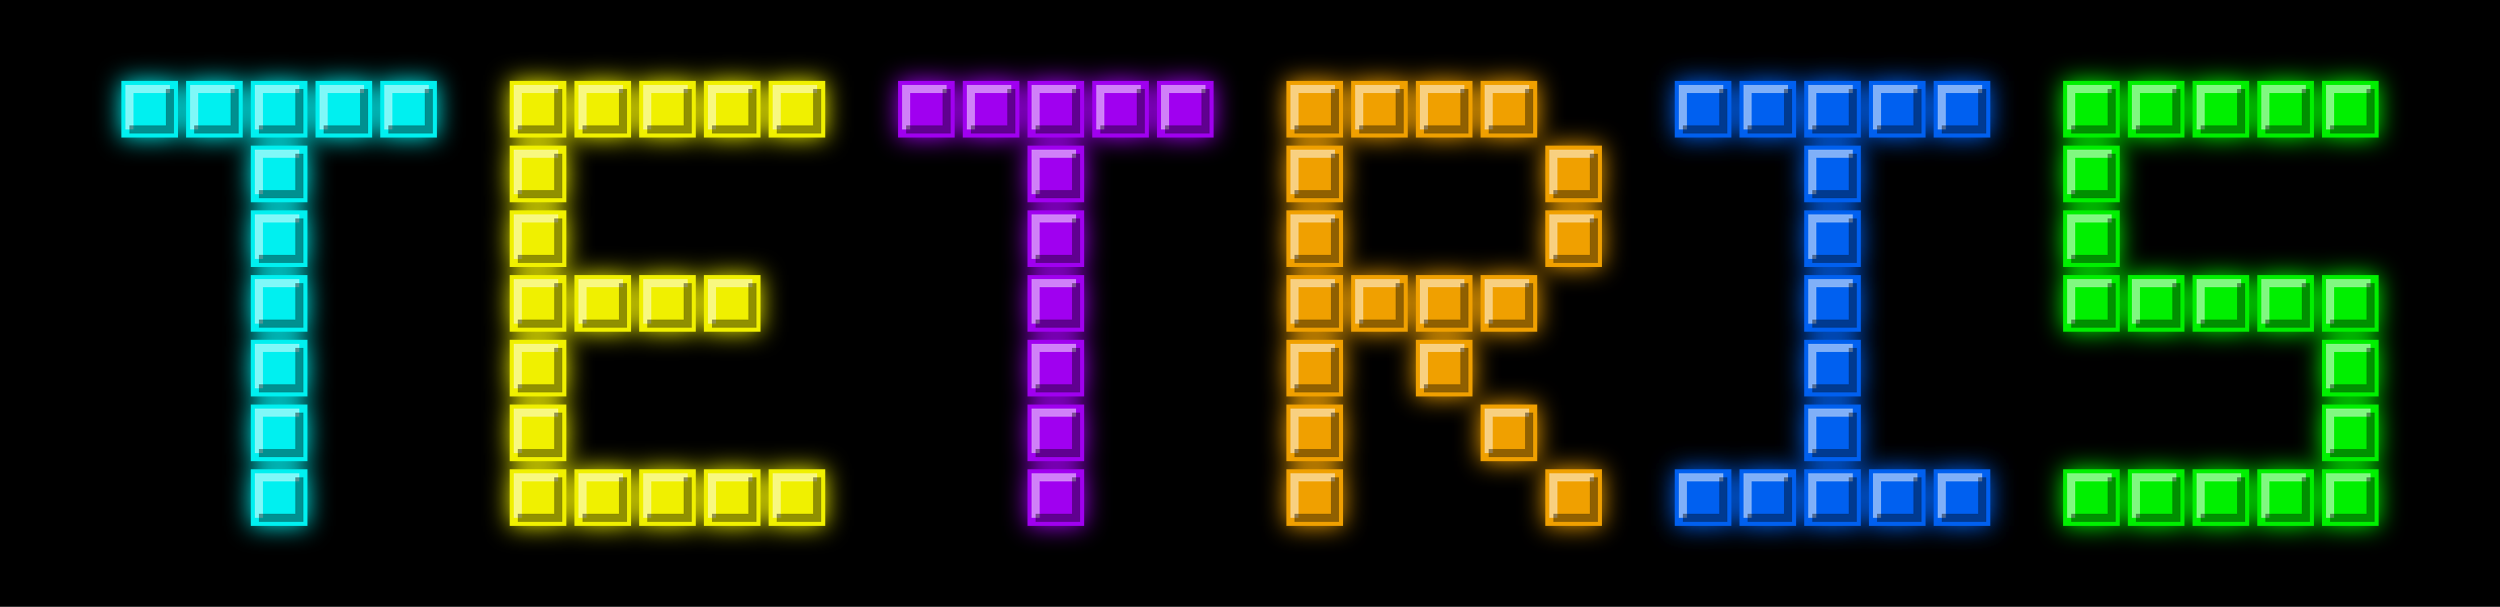
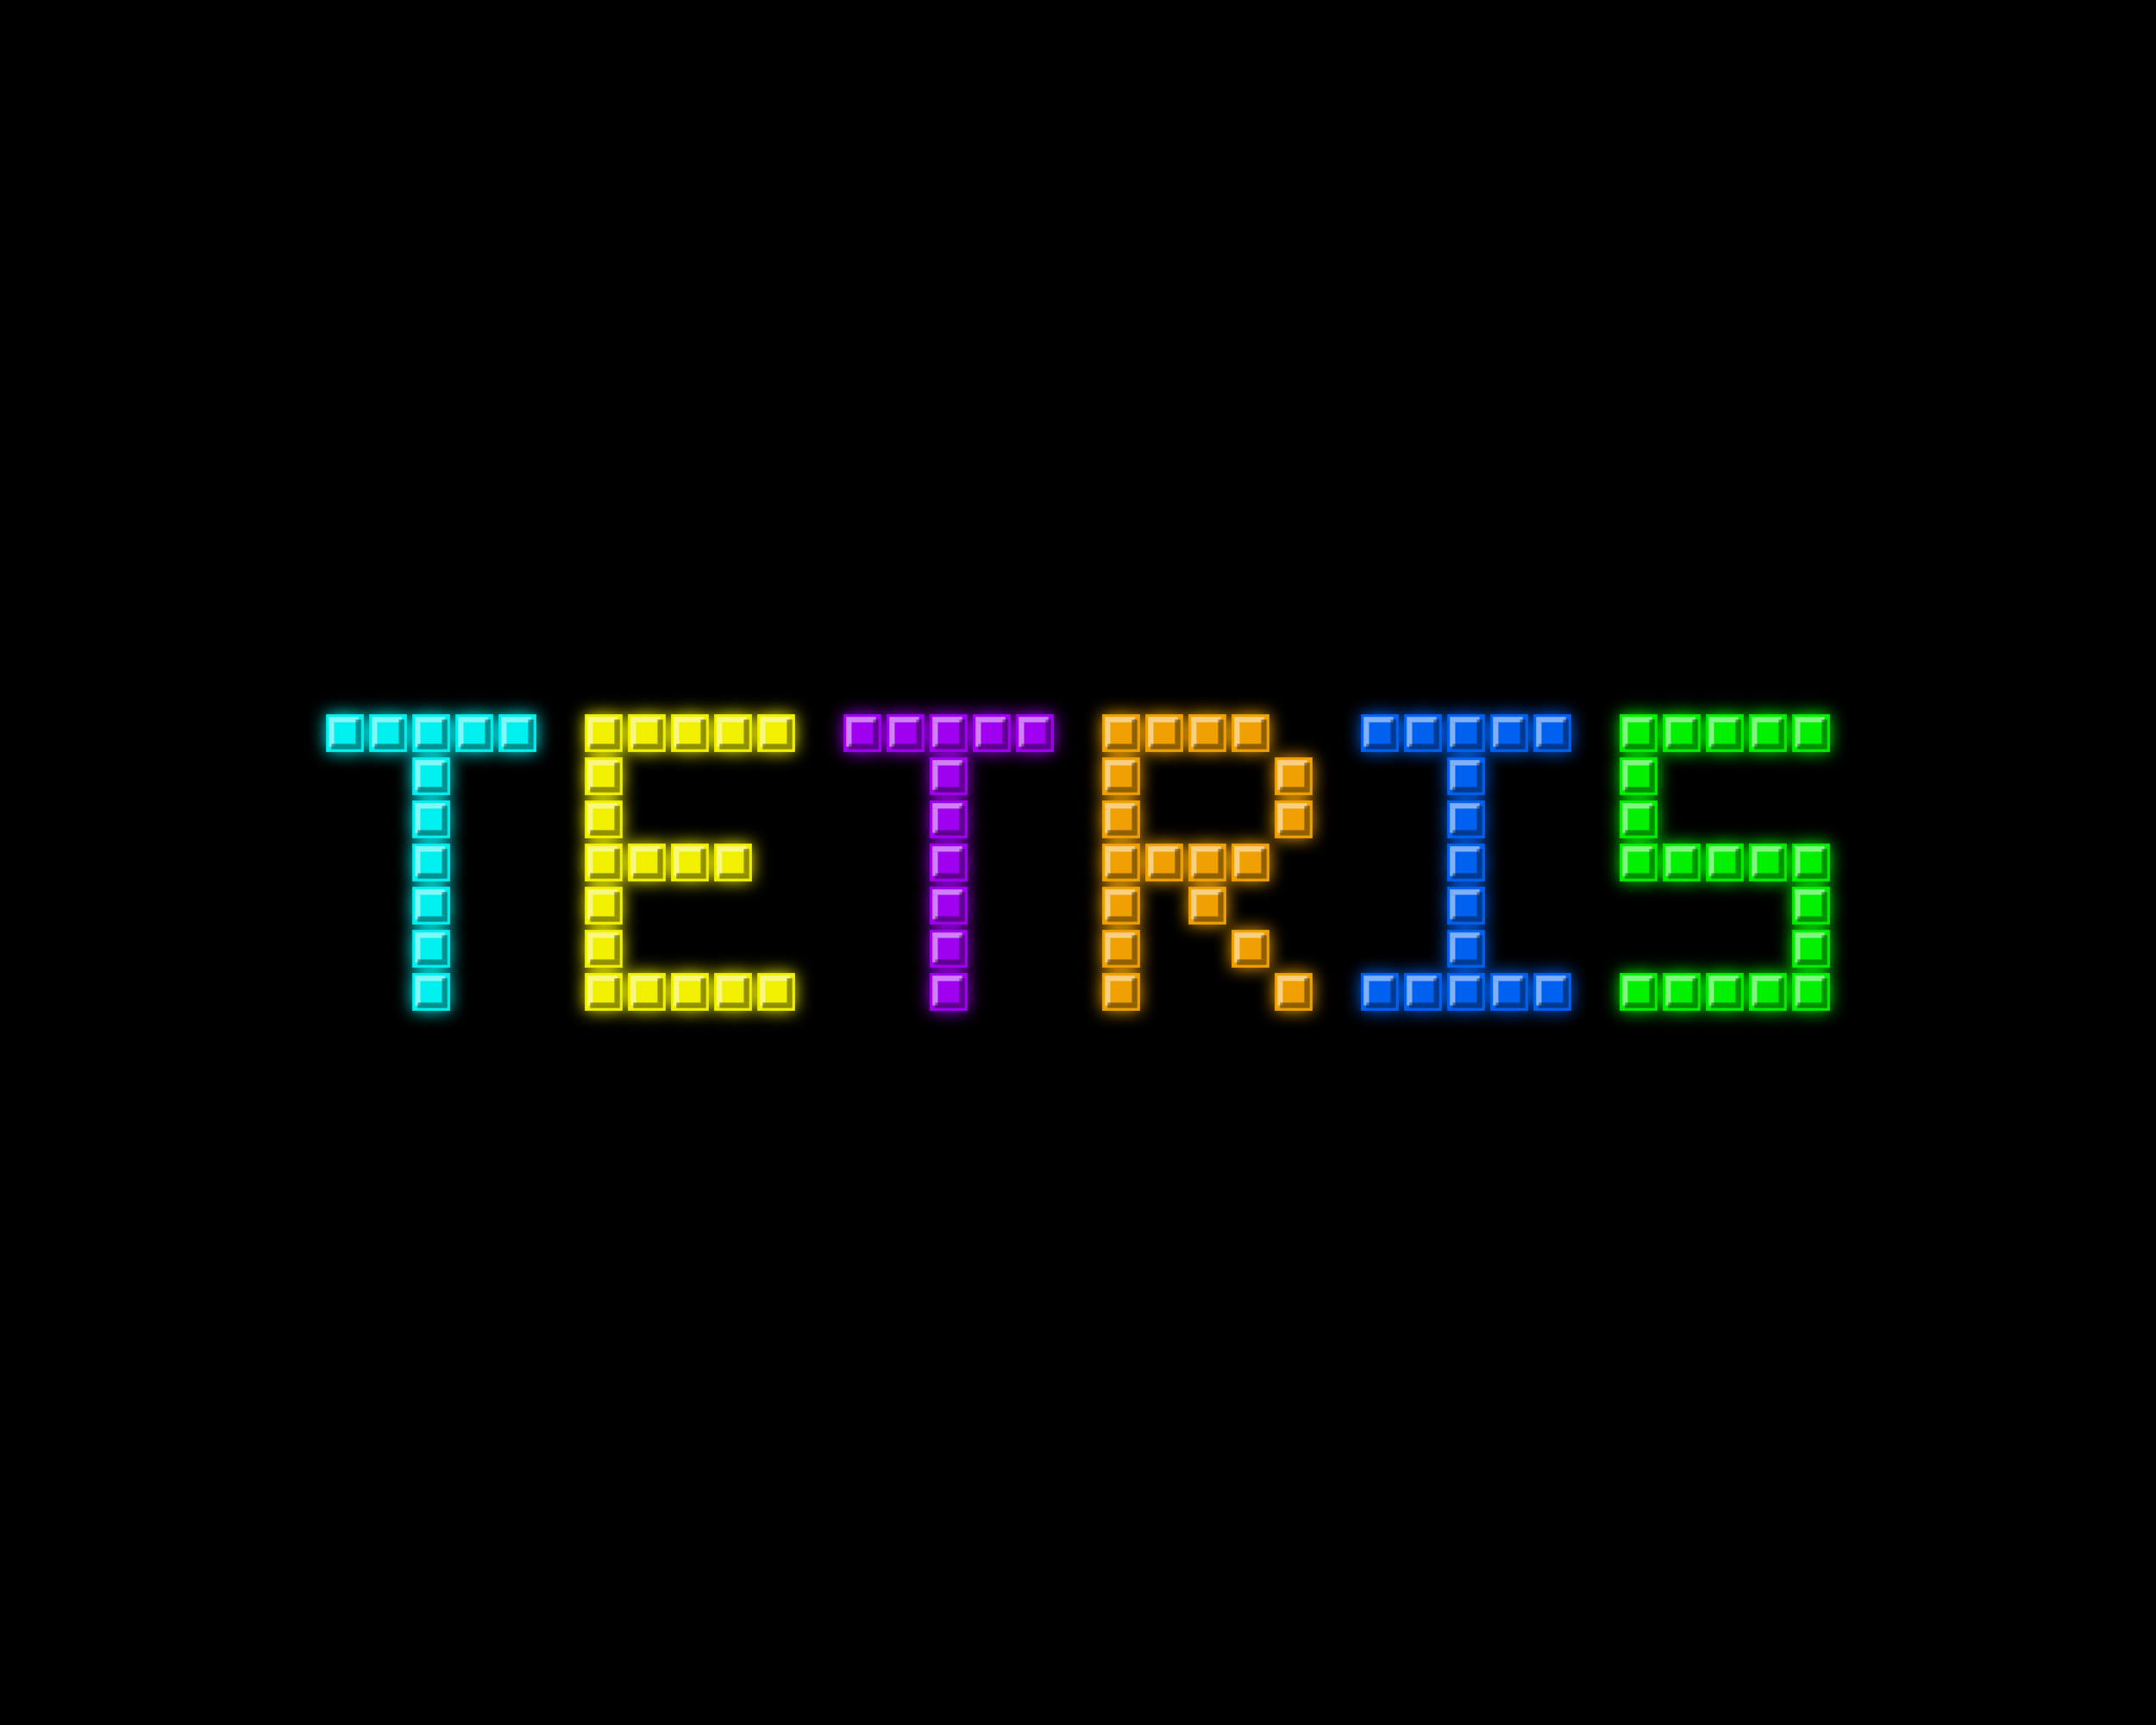
- <svg xmlns="http://www.w3.org/2000/svg" viewBox="0 0 618 150">
-   <rect x="0" y="0" width="618" height="150" fill="#000" />
+ <svg xmlns="http://www.w3.org/2000/svg" viewBox="-91 -245 800 640">
+   <rect x="-91" y="-245" width="800" height="640" fill="#000" />
  <defs>
    <filter id="glow" x="-50%" y="-50%" width="200%" height="200%">
      <feGaussianBlur stdDeviation="3" result="blur" />
      <feMerge>
        <feMergeNode in="blur" />
        <feMergeNode in="SourceGraphic" />
      </feMerge>
    </filter>
    <pattern id="shade" x="30" y="20" width="16" height="16" patternUnits="userSpaceOnUse">
      <rect x="1" y="1" width="11" height="2" fill="rgba(255,255,255,0.5)" />
      <rect x="1" y="3" width="2" height="9" fill="rgba(255,255,255,0.5)" />
      <rect x="2" y="11" width="11" height="2" fill="rgba(0,0,0,0.4)" />
      <rect x="11" y="2" width="2" height="9" fill="rgba(0,0,0,0.4)" />
    </pattern>
    <clipPath id="blocks">
      <rect x="30" y="20" width="14" height="14" />
      <rect x="46" y="20" width="14" height="14" />
      <rect x="62" y="20" width="14" height="14" />
      <rect x="78" y="20" width="14" height="14" />
      <rect x="94" y="20" width="14" height="14" />
      <rect x="62" y="36" width="14" height="14" />
      <rect x="62" y="52" width="14" height="14" />
      <rect x="62" y="68" width="14" height="14" />
      <rect x="62" y="84" width="14" height="14" />
      <rect x="62" y="100" width="14" height="14" />
      <rect x="62" y="116" width="14" height="14" />
      <rect x="126" y="20" width="14" height="14" />
      <rect x="142" y="20" width="14" height="14" />
      <rect x="158" y="20" width="14" height="14" />
      <rect x="174" y="20" width="14" height="14" />
      <rect x="190" y="20" width="14" height="14" />
      <rect x="126" y="36" width="14" height="14" />
      <rect x="126" y="52" width="14" height="14" />
      <rect x="126" y="68" width="14" height="14" />
      <rect x="142" y="68" width="14" height="14" />
      <rect x="158" y="68" width="14" height="14" />
      <rect x="174" y="68" width="14" height="14" />
      <rect x="126" y="84" width="14" height="14" />
      <rect x="126" y="100" width="14" height="14" />
      <rect x="126" y="116" width="14" height="14" />
      <rect x="142" y="116" width="14" height="14" />
      <rect x="158" y="116" width="14" height="14" />
      <rect x="174" y="116" width="14" height="14" />
      <rect x="190" y="116" width="14" height="14" />
      <rect x="222" y="20" width="14" height="14" />
      <rect x="238" y="20" width="14" height="14" />
      <rect x="254" y="20" width="14" height="14" />
      <rect x="270" y="20" width="14" height="14" />
      <rect x="286" y="20" width="14" height="14" />
      <rect x="254" y="36" width="14" height="14" />
      <rect x="254" y="52" width="14" height="14" />
      <rect x="254" y="68" width="14" height="14" />
      <rect x="254" y="84" width="14" height="14" />
      <rect x="254" y="100" width="14" height="14" />
      <rect x="254" y="116" width="14" height="14" />
      <rect x="318" y="20" width="14" height="14" />
      <rect x="334" y="20" width="14" height="14" />
      <rect x="350" y="20" width="14" height="14" />
      <rect x="366" y="20" width="14" height="14" />
      <rect x="318" y="36" width="14" height="14" />
      <rect x="382" y="36" width="14" height="14" />
      <rect x="318" y="52" width="14" height="14" />
      <rect x="382" y="52" width="14" height="14" />
      <rect x="318" y="68" width="14" height="14" />
      <rect x="334" y="68" width="14" height="14" />
      <rect x="350" y="68" width="14" height="14" />
      <rect x="366" y="68" width="14" height="14" />
      <rect x="318" y="84" width="14" height="14" />
      <rect x="350" y="84" width="14" height="14" />
      <rect x="318" y="100" width="14" height="14" />
      <rect x="366" y="100" width="14" height="14" />
      <rect x="318" y="116" width="14" height="14" />
      <rect x="382" y="116" width="14" height="14" />
      <rect x="414" y="20" width="14" height="14" />
      <rect x="430" y="20" width="14" height="14" />
      <rect x="446" y="20" width="14" height="14" />
      <rect x="462" y="20" width="14" height="14" />
      <rect x="478" y="20" width="14" height="14" />
      <rect x="446" y="36" width="14" height="14" />
      <rect x="446" y="52" width="14" height="14" />
      <rect x="446" y="68" width="14" height="14" />
      <rect x="446" y="84" width="14" height="14" />
      <rect x="446" y="100" width="14" height="14" />
      <rect x="414" y="116" width="14" height="14" />
      <rect x="430" y="116" width="14" height="14" />
      <rect x="446" y="116" width="14" height="14" />
      <rect x="462" y="116" width="14" height="14" />
      <rect x="478" y="116" width="14" height="14" />
      <rect x="510" y="20" width="14" height="14" />
      <rect x="526" y="20" width="14" height="14" />
      <rect x="542" y="20" width="14" height="14" />
      <rect x="558" y="20" width="14" height="14" />
      <rect x="574" y="20" width="14" height="14" />
      <rect x="510" y="36" width="14" height="14" />
      <rect x="510" y="52" width="14" height="14" />
      <rect x="510" y="68" width="14" height="14" />
      <rect x="526" y="68" width="14" height="14" />
      <rect x="542" y="68" width="14" height="14" />
      <rect x="558" y="68" width="14" height="14" />
      <rect x="574" y="68" width="14" height="14" />
      <rect x="574" y="84" width="14" height="14" />
      <rect x="574" y="100" width="14" height="14" />
      <rect x="510" y="116" width="14" height="14" />
      <rect x="526" y="116" width="14" height="14" />
      <rect x="542" y="116" width="14" height="14" />
      <rect x="558" y="116" width="14" height="14" />
      <rect x="574" y="116" width="14" height="14" />
    </clipPath>
  </defs>
  <g fill="#00F0F0" filter="url(#glow)">
    <rect x="30" y="20" width="14" height="14" />
    <rect x="46" y="20" width="14" height="14" />
    <rect x="62" y="20" width="14" height="14" />
    <rect x="78" y="20" width="14" height="14" />
    <rect x="94" y="20" width="14" height="14" />
    <rect x="62" y="36" width="14" height="14" />
    <rect x="62" y="52" width="14" height="14" />
    <rect x="62" y="68" width="14" height="14" />
    <rect x="62" y="84" width="14" height="14" />
    <rect x="62" y="100" width="14" height="14" />
    <rect x="62" y="116" width="14" height="14" />
  </g>
  <g fill="#F0F000" filter="url(#glow)">
    <rect x="126" y="20" width="14" height="14" />
    <rect x="142" y="20" width="14" height="14" />
    <rect x="158" y="20" width="14" height="14" />
    <rect x="174" y="20" width="14" height="14" />
    <rect x="190" y="20" width="14" height="14" />
    <rect x="126" y="36" width="14" height="14" />
    <rect x="126" y="52" width="14" height="14" />
    <rect x="126" y="68" width="14" height="14" />
    <rect x="142" y="68" width="14" height="14" />
    <rect x="158" y="68" width="14" height="14" />
    <rect x="174" y="68" width="14" height="14" />
    <rect x="126" y="84" width="14" height="14" />
    <rect x="126" y="100" width="14" height="14" />
    <rect x="126" y="116" width="14" height="14" />
    <rect x="142" y="116" width="14" height="14" />
    <rect x="158" y="116" width="14" height="14" />
    <rect x="174" y="116" width="14" height="14" />
    <rect x="190" y="116" width="14" height="14" />
  </g>
  <g fill="#A000F0" filter="url(#glow)">
    <rect x="222" y="20" width="14" height="14" />
    <rect x="238" y="20" width="14" height="14" />
    <rect x="254" y="20" width="14" height="14" />
    <rect x="270" y="20" width="14" height="14" />
    <rect x="286" y="20" width="14" height="14" />
    <rect x="254" y="36" width="14" height="14" />
    <rect x="254" y="52" width="14" height="14" />
    <rect x="254" y="68" width="14" height="14" />
    <rect x="254" y="84" width="14" height="14" />
    <rect x="254" y="100" width="14" height="14" />
    <rect x="254" y="116" width="14" height="14" />
  </g>
  <g fill="#F0A000" filter="url(#glow)">
    <rect x="318" y="20" width="14" height="14" />
    <rect x="334" y="20" width="14" height="14" />
    <rect x="350" y="20" width="14" height="14" />
    <rect x="366" y="20" width="14" height="14" />
    <rect x="318" y="36" width="14" height="14" />
    <rect x="382" y="36" width="14" height="14" />
    <rect x="318" y="52" width="14" height="14" />
    <rect x="382" y="52" width="14" height="14" />
    <rect x="318" y="68" width="14" height="14" />
    <rect x="334" y="68" width="14" height="14" />
    <rect x="350" y="68" width="14" height="14" />
    <rect x="366" y="68" width="14" height="14" />
    <rect x="318" y="84" width="14" height="14" />
    <rect x="350" y="84" width="14" height="14" />
    <rect x="318" y="100" width="14" height="14" />
    <rect x="366" y="100" width="14" height="14" />
    <rect x="318" y="116" width="14" height="14" />
    <rect x="382" y="116" width="14" height="14" />
  </g>
  <g fill="#0060F0" filter="url(#glow)">
    <rect x="414" y="20" width="14" height="14" />
    <rect x="430" y="20" width="14" height="14" />
    <rect x="446" y="20" width="14" height="14" />
    <rect x="462" y="20" width="14" height="14" />
    <rect x="478" y="20" width="14" height="14" />
    <rect x="446" y="36" width="14" height="14" />
    <rect x="446" y="52" width="14" height="14" />
    <rect x="446" y="68" width="14" height="14" />
    <rect x="446" y="84" width="14" height="14" />
    <rect x="446" y="100" width="14" height="14" />
    <rect x="414" y="116" width="14" height="14" />
    <rect x="430" y="116" width="14" height="14" />
    <rect x="446" y="116" width="14" height="14" />
    <rect x="462" y="116" width="14" height="14" />
    <rect x="478" y="116" width="14" height="14" />
  </g>
  <g fill="#00F000" filter="url(#glow)">
    <rect x="510" y="20" width="14" height="14" />
    <rect x="526" y="20" width="14" height="14" />
    <rect x="542" y="20" width="14" height="14" />
    <rect x="558" y="20" width="14" height="14" />
    <rect x="574" y="20" width="14" height="14" />
    <rect x="510" y="36" width="14" height="14" />
    <rect x="510" y="52" width="14" height="14" />
    <rect x="510" y="68" width="14" height="14" />
    <rect x="526" y="68" width="14" height="14" />
    <rect x="542" y="68" width="14" height="14" />
    <rect x="558" y="68" width="14" height="14" />
    <rect x="574" y="68" width="14" height="14" />
    <rect x="574" y="84" width="14" height="14" />
    <rect x="574" y="100" width="14" height="14" />
    <rect x="510" y="116" width="14" height="14" />
    <rect x="526" y="116" width="14" height="14" />
    <rect x="542" y="116" width="14" height="14" />
    <rect x="558" y="116" width="14" height="14" />
    <rect x="574" y="116" width="14" height="14" />
  </g>
  <rect width="618" height="150" fill="url(#shade)" clip-path="url(#blocks)" />
</svg>
